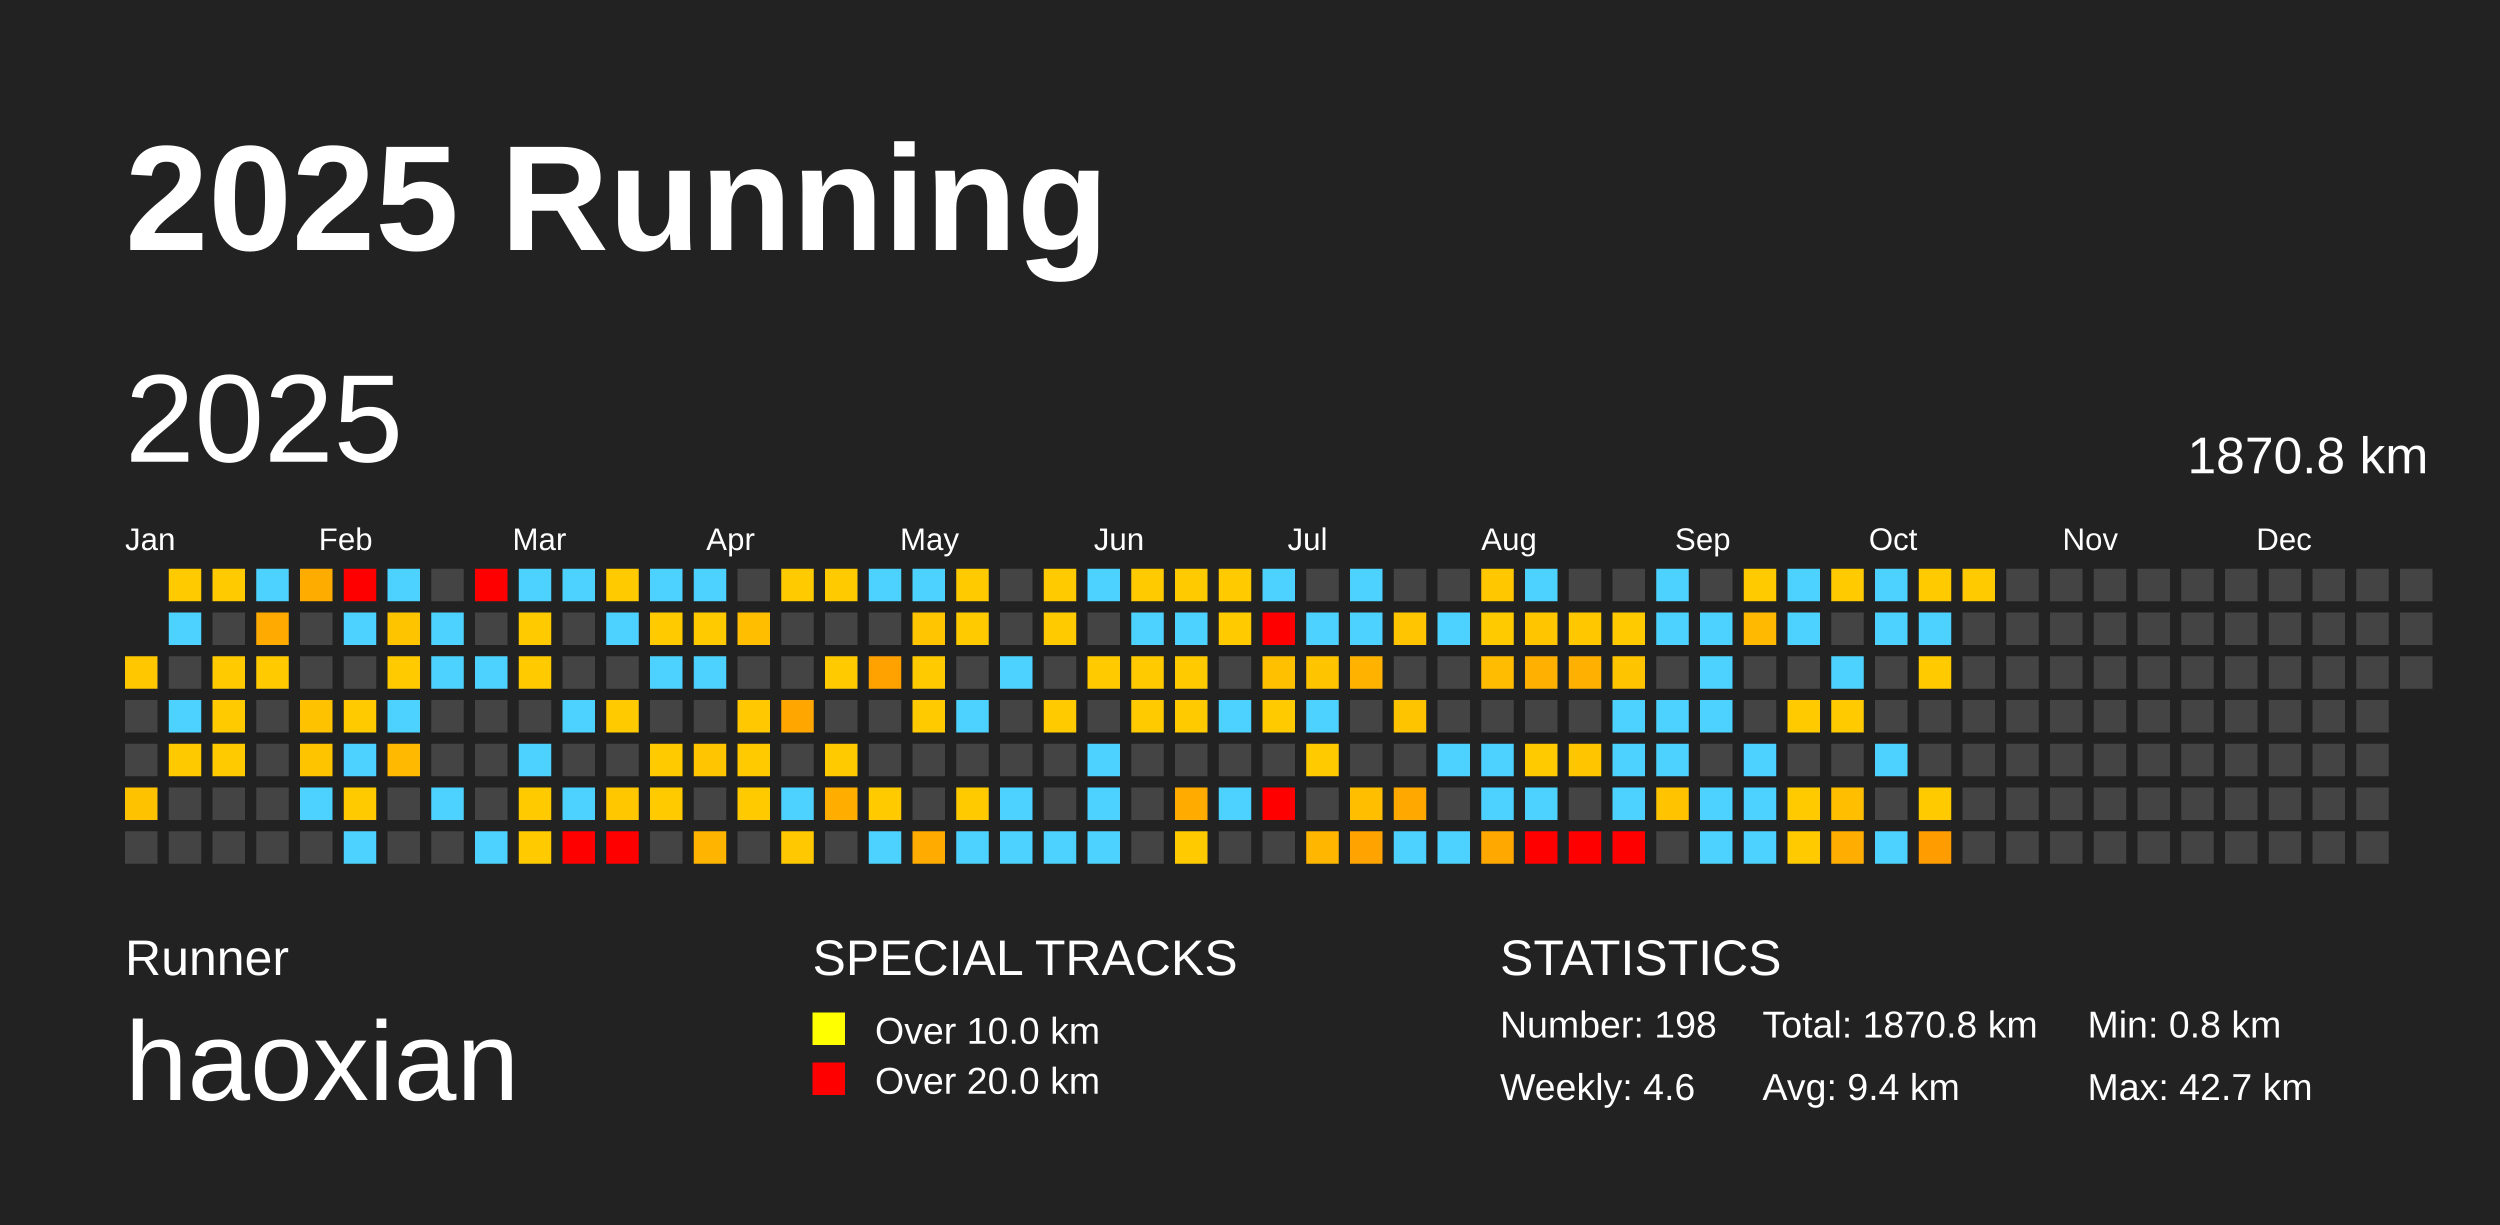
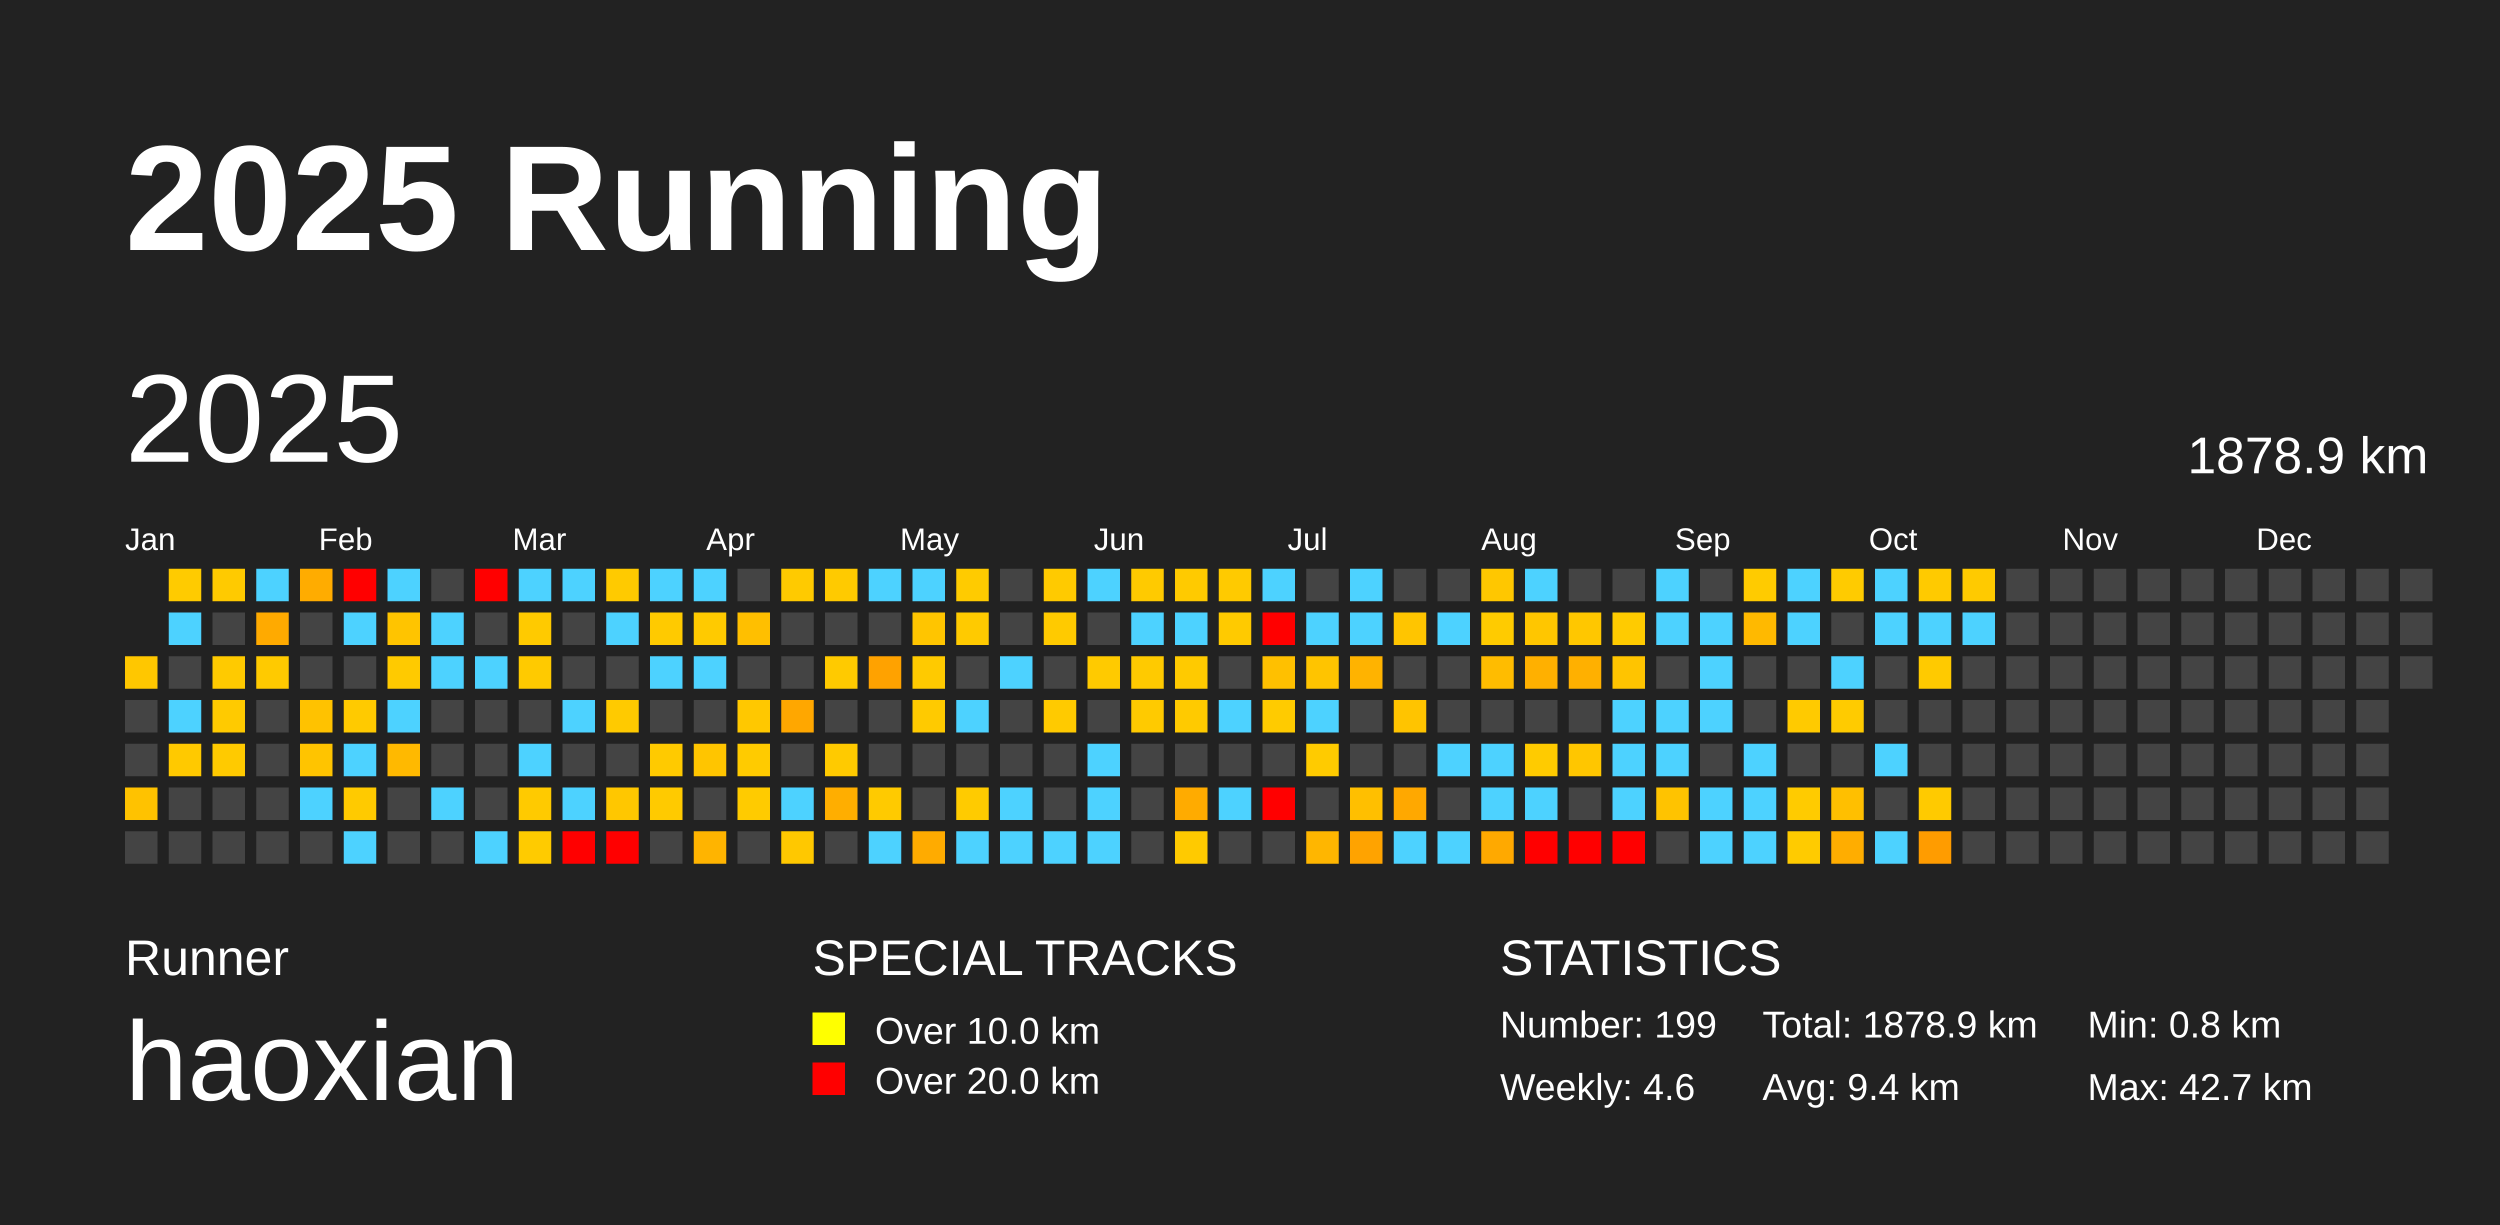
<svg xmlns="http://www.w3.org/2000/svg" baseProfile="full" height="98mm" version="1.1" viewBox="0,0,200,98" width="200mm">
  <defs />
  <rect fill="#222222" height="98" width="200" x="0" y="0" />
  <text fill="#FFFFFF" style="font-size:12px; font-family:Arial; font-weight:bold;" x="10" y="20">2025 Running</text>
  <text fill="#FFFFFF" style="font-size:4px; font-family:Arial" x="10" y="78">Runner</text>
  <text fill="#FFFFFF" style="font-size:9px; font-family:Arial" x="10" y="88">haoxian</text>
  <text fill="#FFFFFF" style="font-size:4px; font-family:Arial" x="65" y="78">SPECIAL TRACKS</text>
  <rect fill="yellow" height="2.6" width="2.6" x="65" y="81" />
  <text fill="#FFFFFF" style="font-size:3px; font-family:Arial" x="70" y="83.5">Over 10.0 km</text>
  <rect fill="red" height="2.6" width="2.6" x="65" y="85" />
  <text fill="#FFFFFF" style="font-size:3px; font-family:Arial" x="70" y="87.5">Over 20.0 km</text>
  <text fill="#FFFFFF" style="font-size:4px; font-family:Arial" x="120" y="78">STATISTICS</text>
-   <text fill="#FFFFFF" style="font-size:3px; font-family:Arial" x="120" y="83">Number: 198</text>
+   <text fill="#FFFFFF" style="font-size:3px; font-family:Arial" x="120" y="83">Number: 199</text>
  <text fill="#FFFFFF" style="font-size:3px; font-family:Arial" x="120" y="88">Weekly: 4.6</text>
-   <text fill="#FFFFFF" style="font-size:3px; font-family:Arial" x="141" y="83">Total: 1870.8 km</text>
+   <text fill="#FFFFFF" style="font-size:3px; font-family:Arial" x="141" y="83">Total: 1878.9 km</text>
  <text fill="#FFFFFF" style="font-size:3px; font-family:Arial" x="141" y="88">Avg: 9.4 km</text>
  <text fill="#FFFFFF" style="font-size:3px; font-family:Arial" x="167" y="83">Min: 0.8 km</text>
  <text fill="#FFFFFF" style="font-size:3px; font-family:Arial" x="167" y="88">Max: 42.7 km</text>
  <text dominant-baseline="hanging" fill="#FFFFFF" style="font-size:10.0px; font-family:Arial;" x="10" y="30">2025</text>
-   <text dominant-baseline="hanging" fill="#FFFFFF" style="font-size:4.125px; font-family:Arial;" x="175" y="35">1870.8 km</text>
+   <text dominant-baseline="hanging" fill="#FFFFFF" style="font-size:4.125px; font-family:Arial;" x="175" y="35">1878.9 km</text>
  <text fill="#FFFFFF" style="font-size:2.5px; font-family:Arial" x="10.0" y="44">Jan</text>
  <text fill="#FFFFFF" style="font-size:2.5px; font-family:Arial" x="25.5" y="44">Feb</text>
  <text fill="#FFFFFF" style="font-size:2.5px; font-family:Arial" x="41.0" y="44">Mar</text>
  <text fill="#FFFFFF" style="font-size:2.5px; font-family:Arial" x="56.5" y="44">Apr</text>
  <text fill="#FFFFFF" style="font-size:2.5px; font-family:Arial" x="72.0" y="44">May</text>
  <text fill="#FFFFFF" style="font-size:2.5px; font-family:Arial" x="87.5" y="44">Jun</text>
  <text fill="#FFFFFF" style="font-size:2.5px; font-family:Arial" x="103.0" y="44">Jul</text>
  <text fill="#FFFFFF" style="font-size:2.5px; font-family:Arial" x="118.5" y="44">Aug</text>
  <text fill="#FFFFFF" style="font-size:2.5px; font-family:Arial" x="134.0" y="44">Sep</text>
  <text fill="#FFFFFF" style="font-size:2.5px; font-family:Arial" x="149.5" y="44">Oct</text>
  <text fill="#FFFFFF" style="font-size:2.5px; font-family:Arial" x="165.0" y="44">Nov</text>
  <text fill="#FFFFFF" style="font-size:2.5px; font-family:Arial" x="180.5" y="44">Dec</text>
  <rect fill="#ffc700" height="2.6" width="2.6" x="10.0" y="52.5" />
  <rect fill="#444444" height="2.6" width="2.6" x="10.0" y="56.0" />
  <rect fill="#444444" height="2.6" width="2.6" x="10.0" y="59.5" />
  <rect fill="#ffc200" height="2.6" width="2.6" x="10.0" y="63.0" />
  <rect fill="#444444" height="2.6" width="2.6" x="10.0" y="66.5" />
  <rect fill="#ffcb00" height="2.6" width="2.6" x="13.5" y="45.5" />
  <rect fill="#4dd2ff" height="2.6" width="2.6" x="13.5" y="49.0" />
  <rect fill="#444444" height="2.6" width="2.6" x="13.5" y="52.5" />
  <rect fill="#4dd2ff" height="2.6" width="2.6" x="13.5" y="56.0" />
  <rect fill="#ffc900" height="2.6" width="2.6" x="13.5" y="59.5" />
  <rect fill="#444444" height="2.6" width="2.6" x="13.5" y="63.0" />
  <rect fill="#444444" height="2.6" width="2.6" x="13.5" y="66.5" />
  <rect fill="#ffca00" height="2.6" width="2.6" x="17.0" y="45.5" />
  <rect fill="#444444" height="2.6" width="2.6" x="17.0" y="49.0" />
  <rect fill="#ffca00" height="2.6" width="2.6" x="17.0" y="52.5" />
  <rect fill="#ffca00" height="2.6" width="2.6" x="17.0" y="56.0" />
  <rect fill="#ffca00" height="2.6" width="2.6" x="17.0" y="59.5" />
  <rect fill="#444444" height="2.6" width="2.6" x="17.0" y="63.0" />
  <rect fill="#444444" height="2.6" width="2.6" x="17.0" y="66.5" />
  <rect fill="#4dd2ff" height="2.6" width="2.6" x="20.5" y="45.5" />
  <rect fill="#ffaa00" height="2.6" width="2.6" x="20.5" y="49.0" />
  <rect fill="#ffca00" height="2.6" width="2.6" x="20.5" y="52.5" />
  <rect fill="#444444" height="2.6" width="2.6" x="20.5" y="56.0" />
  <rect fill="#444444" height="2.6" width="2.6" x="20.5" y="59.5" />
  <rect fill="#444444" height="2.6" width="2.6" x="20.5" y="63.0" />
  <rect fill="#444444" height="2.6" width="2.6" x="20.5" y="66.5" />
  <rect fill="#ffac00" height="2.6" width="2.6" x="24.0" y="45.5" />
  <rect fill="#444444" height="2.6" width="2.6" x="24.0" y="49.0" />
  <rect fill="#444444" height="2.6" width="2.6" x="24.0" y="52.5" />
  <rect fill="#ffc200" height="2.6" width="2.6" x="24.0" y="56.0" />
  <rect fill="#ffc400" height="2.6" width="2.6" x="24.0" y="59.5" />
  <rect fill="#4dd2ff" height="2.6" width="2.6" x="24.0" y="63.0" />
  <rect fill="#444444" height="2.6" width="2.6" x="24.0" y="66.5" />
  <rect fill="red" height="2.6" width="2.6" x="27.5" y="45.5" />
  <rect fill="#4dd2ff" height="2.6" width="2.6" x="27.5" y="49.0" />
  <rect fill="#444444" height="2.6" width="2.6" x="27.5" y="52.5" />
  <rect fill="#ffca00" height="2.6" width="2.6" x="27.5" y="56.0" />
  <rect fill="#4dd2ff" height="2.6" width="2.6" x="27.5" y="59.5" />
  <rect fill="#ffca00" height="2.6" width="2.6" x="27.5" y="63.0" />
  <rect fill="#4dd2ff" height="2.6" width="2.6" x="27.5" y="66.5" />
  <rect fill="#4dd2ff" height="2.6" width="2.6" x="31.0" y="45.5" />
  <rect fill="#ffc400" height="2.6" width="2.6" x="31.0" y="49.0" />
  <rect fill="#ffca00" height="2.6" width="2.6" x="31.0" y="52.5" />
  <rect fill="#4dd2ff" height="2.6" width="2.6" x="31.0" y="56.0" />
  <rect fill="#ffb900" height="2.6" width="2.6" x="31.0" y="59.5" />
  <rect fill="#444444" height="2.6" width="2.6" x="31.0" y="63.0" />
  <rect fill="#444444" height="2.6" width="2.6" x="31.0" y="66.5" />
  <rect fill="#444444" height="2.6" width="2.6" x="34.5" y="45.5" />
  <rect fill="#4dd2ff" height="2.6" width="2.6" x="34.5" y="49.0" />
  <rect fill="#4dd2ff" height="2.6" width="2.6" x="34.5" y="52.5" />
  <rect fill="#444444" height="2.6" width="2.6" x="34.5" y="56.0" />
  <rect fill="#444444" height="2.6" width="2.6" x="34.5" y="59.5" />
  <rect fill="#4dd2ff" height="2.6" width="2.6" x="34.5" y="63.0" />
  <rect fill="#444444" height="2.6" width="2.6" x="34.5" y="66.5" />
  <rect fill="red" height="2.6" width="2.6" x="38.0" y="45.5" />
  <rect fill="#444444" height="2.6" width="2.6" x="38.0" y="49.0" />
  <rect fill="#4dd2ff" height="2.6" width="2.6" x="38.0" y="52.5" />
  <rect fill="#444444" height="2.6" width="2.6" x="38.0" y="56.0" />
  <rect fill="#444444" height="2.6" width="2.6" x="38.0" y="59.5" />
  <rect fill="#444444" height="2.6" width="2.6" x="38.0" y="63.0" />
  <rect fill="#4dd2ff" height="2.6" width="2.6" x="38.0" y="66.5" />
  <rect fill="#4dd2ff" height="2.6" width="2.6" x="41.5" y="45.5" />
  <rect fill="#ffca00" height="2.6" width="2.6" x="41.5" y="49.0" />
  <rect fill="#ffca00" height="2.6" width="2.6" x="41.5" y="52.5" />
  <rect fill="#444444" height="2.6" width="2.6" x="41.5" y="56.0" />
  <rect fill="#4dd2ff" height="2.6" width="2.6" x="41.5" y="59.5" />
  <rect fill="#ffca00" height="2.6" width="2.6" x="41.5" y="63.0" />
  <rect fill="#ffcb00" height="2.6" width="2.6" x="41.5" y="66.5" />
  <rect fill="#4dd2ff" height="2.6" width="2.6" x="45.0" y="45.5" />
  <rect fill="#444444" height="2.6" width="2.6" x="45.0" y="49.0" />
  <rect fill="#444444" height="2.6" width="2.6" x="45.0" y="52.5" />
  <rect fill="#4dd2ff" height="2.6" width="2.6" x="45.0" y="56.0" />
  <rect fill="#444444" height="2.6" width="2.6" x="45.0" y="59.5" />
  <rect fill="#4dd2ff" height="2.6" width="2.6" x="45.0" y="63.0" />
  <rect fill="red" height="2.6" width="2.6" x="45.0" y="66.5" />
  <rect fill="#ffca00" height="2.6" width="2.6" x="48.5" y="45.5" />
  <rect fill="#4dd2ff" height="2.6" width="2.6" x="48.5" y="49.0" />
  <rect fill="#444444" height="2.6" width="2.6" x="48.5" y="52.5" />
  <rect fill="#ffca00" height="2.6" width="2.6" x="48.5" y="56.0" />
  <rect fill="#444444" height="2.6" width="2.6" x="48.5" y="59.5" />
  <rect fill="#ffc700" height="2.6" width="2.6" x="48.5" y="63.0" />
  <rect fill="red" height="2.6" width="2.6" x="48.5" y="66.5" />
  <rect fill="#4dd2ff" height="2.6" width="2.6" x="52.0" y="45.5" />
  <rect fill="#ffca00" height="2.6" width="2.6" x="52.0" y="49.0" />
  <rect fill="#4dd2ff" height="2.6" width="2.6" x="52.0" y="52.5" />
  <rect fill="#444444" height="2.6" width="2.6" x="52.0" y="56.0" />
  <rect fill="#ffca00" height="2.6" width="2.6" x="52.0" y="59.5" />
  <rect fill="#ffca00" height="2.6" width="2.6" x="52.0" y="63.0" />
  <rect fill="#444444" height="2.6" width="2.6" x="52.0" y="66.5" />
  <rect fill="#4dd2ff" height="2.6" width="2.6" x="55.5" y="45.5" />
  <rect fill="#ffca00" height="2.6" width="2.6" x="55.5" y="49.0" />
  <rect fill="#4dd2ff" height="2.6" width="2.6" x="55.5" y="52.5" />
  <rect fill="#444444" height="2.6" width="2.6" x="55.5" y="56.0" />
  <rect fill="#ffc500" height="2.6" width="2.6" x="55.5" y="59.5" />
  <rect fill="#444444" height="2.6" width="2.6" x="55.5" y="63.0" />
  <rect fill="#ffb400" height="2.6" width="2.6" x="55.5" y="66.5" />
  <rect fill="#444444" height="2.6" width="2.6" x="59.0" y="45.5" />
  <rect fill="#ffbf00" height="2.6" width="2.6" x="59.0" y="49.0" />
  <rect fill="#444444" height="2.6" width="2.6" x="59.0" y="52.5" />
  <rect fill="#ffc800" height="2.6" width="2.6" x="59.0" y="56.0" />
  <rect fill="#ffcb00" height="2.6" width="2.6" x="59.0" y="59.5" />
  <rect fill="#ffcb00" height="2.6" width="2.6" x="59.0" y="63.0" />
  <rect fill="#444444" height="2.6" width="2.6" x="59.0" y="66.5" />
  <rect fill="#ffca00" height="2.6" width="2.6" x="62.5" y="45.5" />
  <rect fill="#444444" height="2.6" width="2.6" x="62.5" y="49.0" />
  <rect fill="#444444" height="2.6" width="2.6" x="62.5" y="52.5" />
  <rect fill="#ffa700" height="2.6" width="2.6" x="62.5" y="56.0" />
  <rect fill="#444444" height="2.6" width="2.6" x="62.5" y="59.5" />
  <rect fill="#4dd2ff" height="2.6" width="2.6" x="62.5" y="63.0" />
  <rect fill="#ffc800" height="2.6" width="2.6" x="62.5" y="66.5" />
  <rect fill="#ffca00" height="2.6" width="2.6" x="66.0" y="45.5" />
  <rect fill="#444444" height="2.6" width="2.6" x="66.0" y="49.0" />
  <rect fill="#ffca00" height="2.6" width="2.6" x="66.0" y="52.5" />
  <rect fill="#444444" height="2.6" width="2.6" x="66.0" y="56.0" />
  <rect fill="#ffca00" height="2.6" width="2.6" x="66.0" y="59.5" />
  <rect fill="#ffae00" height="2.6" width="2.6" x="66.0" y="63.0" />
  <rect fill="#444444" height="2.6" width="2.6" x="66.0" y="66.5" />
  <rect fill="#4dd2ff" height="2.6" width="2.6" x="69.5" y="45.5" />
  <rect fill="#444444" height="2.6" width="2.6" x="69.5" y="49.0" />
  <rect fill="#ffa200" height="2.6" width="2.6" x="69.5" y="52.5" />
  <rect fill="#444444" height="2.6" width="2.6" x="69.5" y="56.0" />
  <rect fill="#444444" height="2.6" width="2.6" x="69.5" y="59.5" />
  <rect fill="#ffca00" height="2.6" width="2.6" x="69.5" y="63.0" />
  <rect fill="#4dd2ff" height="2.6" width="2.6" x="69.5" y="66.5" />
  <rect fill="#4dd2ff" height="2.6" width="2.6" x="73.0" y="45.5" />
  <rect fill="#ffc500" height="2.6" width="2.6" x="73.0" y="49.0" />
  <rect fill="#ffca00" height="2.6" width="2.6" x="73.0" y="52.5" />
  <rect fill="#ffca00" height="2.6" width="2.6" x="73.0" y="56.0" />
  <rect fill="#444444" height="2.6" width="2.6" x="73.0" y="59.5" />
  <rect fill="#444444" height="2.6" width="2.6" x="73.0" y="63.0" />
  <rect fill="#ffab00" height="2.6" width="2.6" x="73.0" y="66.5" />
  <rect fill="#ffcb00" height="2.6" width="2.6" x="76.5" y="45.5" />
  <rect fill="#ffca00" height="2.6" width="2.6" x="76.5" y="49.0" />
  <rect fill="#444444" height="2.6" width="2.6" x="76.5" y="52.5" />
  <rect fill="#4dd2ff" height="2.6" width="2.6" x="76.5" y="56.0" />
  <rect fill="#444444" height="2.6" width="2.6" x="76.5" y="59.5" />
  <rect fill="#ffcb00" height="2.6" width="2.6" x="76.5" y="63.0" />
  <rect fill="#4dd2ff" height="2.6" width="2.6" x="76.5" y="66.5" />
  <rect fill="#444444" height="2.6" width="2.6" x="80.0" y="45.5" />
  <rect fill="#444444" height="2.6" width="2.6" x="80.0" y="49.0" />
  <rect fill="#4dd2ff" height="2.6" width="2.6" x="80.0" y="52.5" />
  <rect fill="#444444" height="2.6" width="2.6" x="80.0" y="56.0" />
  <rect fill="#444444" height="2.6" width="2.6" x="80.0" y="59.5" />
  <rect fill="#4dd2ff" height="2.6" width="2.6" x="80.0" y="63.0" />
  <rect fill="#4dd2ff" height="2.6" width="2.6" x="80.0" y="66.5" />
  <rect fill="#ffca00" height="2.6" width="2.6" x="83.5" y="45.5" />
  <rect fill="#ffca00" height="2.6" width="2.6" x="83.5" y="49.0" />
  <rect fill="#444444" height="2.6" width="2.6" x="83.5" y="52.5" />
  <rect fill="#ffca00" height="2.6" width="2.6" x="83.5" y="56.0" />
  <rect fill="#444444" height="2.6" width="2.6" x="83.5" y="59.5" />
  <rect fill="#444444" height="2.6" width="2.6" x="83.5" y="63.0" />
  <rect fill="#4dd2ff" height="2.6" width="2.6" x="83.5" y="66.5" />
  <rect fill="#4dd2ff" height="2.6" width="2.6" x="87.0" y="45.5" />
  <rect fill="#444444" height="2.6" width="2.6" x="87.0" y="49.0" />
  <rect fill="#ffca00" height="2.6" width="2.6" x="87.0" y="52.5" />
  <rect fill="#444444" height="2.6" width="2.6" x="87.0" y="56.0" />
  <rect fill="#4dd2ff" height="2.6" width="2.6" x="87.0" y="59.5" />
  <rect fill="#4dd2ff" height="2.6" width="2.6" x="87.0" y="63.0" />
  <rect fill="#4dd2ff" height="2.6" width="2.6" x="87.0" y="66.5" />
  <rect fill="#ffca00" height="2.6" width="2.6" x="90.5" y="45.5" />
  <rect fill="#4dd2ff" height="2.6" width="2.6" x="90.5" y="49.0" />
  <rect fill="#ffca00" height="2.6" width="2.6" x="90.5" y="52.5" />
  <rect fill="#ffca00" height="2.6" width="2.6" x="90.5" y="56.0" />
  <rect fill="#444444" height="2.6" width="2.6" x="90.5" y="59.5" />
  <rect fill="#444444" height="2.6" width="2.6" x="90.5" y="63.0" />
  <rect fill="#444444" height="2.6" width="2.6" x="90.5" y="66.5" />
  <rect fill="#ffca00" height="2.6" width="2.6" x="94.0" y="45.5" />
  <rect fill="#4dd2ff" height="2.6" width="2.6" x="94.0" y="49.0" />
  <rect fill="#ffca00" height="2.6" width="2.6" x="94.0" y="52.5" />
  <rect fill="#ffca00" height="2.6" width="2.6" x="94.0" y="56.0" />
  <rect fill="#444444" height="2.6" width="2.6" x="94.0" y="59.5" />
  <rect fill="#ffab00" height="2.6" width="2.6" x="94.0" y="63.0" />
  <rect fill="#ffca00" height="2.6" width="2.6" x="94.0" y="66.5" />
  <rect fill="#ffca00" height="2.6" width="2.6" x="97.5" y="45.5" />
  <rect fill="#ffca00" height="2.6" width="2.6" x="97.5" y="49.0" />
  <rect fill="#444444" height="2.6" width="2.6" x="97.5" y="52.5" />
  <rect fill="#4dd2ff" height="2.6" width="2.6" x="97.5" y="56.0" />
  <rect fill="#444444" height="2.6" width="2.6" x="97.5" y="59.5" />
  <rect fill="#4dd2ff" height="2.6" width="2.6" x="97.5" y="63.0" />
  <rect fill="#444444" height="2.6" width="2.6" x="97.5" y="66.5" />
  <rect fill="#4dd2ff" height="2.6" width="2.6" x="101.0" y="45.5" />
  <rect fill="red" height="2.6" width="2.6" x="101.0" y="49.0" />
  <rect fill="#ffc000" height="2.6" width="2.6" x="101.0" y="52.5" />
  <rect fill="#ffcb00" height="2.6" width="2.6" x="101.0" y="56.0" />
  <rect fill="#444444" height="2.6" width="2.6" x="101.0" y="59.5" />
  <rect fill="red" height="2.6" width="2.6" x="101.0" y="63.0" />
  <rect fill="#444444" height="2.6" width="2.6" x="101.0" y="66.5" />
  <rect fill="#444444" height="2.6" width="2.6" x="104.5" y="45.5" />
  <rect fill="#4dd2ff" height="2.6" width="2.6" x="104.5" y="49.0" />
  <rect fill="#ffc400" height="2.6" width="2.6" x="104.5" y="52.5" />
  <rect fill="#4dd2ff" height="2.6" width="2.6" x="104.5" y="56.0" />
  <rect fill="#ffcb00" height="2.6" width="2.6" x="104.5" y="59.5" />
  <rect fill="#444444" height="2.6" width="2.6" x="104.5" y="63.0" />
  <rect fill="#ffb600" height="2.6" width="2.6" x="104.5" y="66.5" />
  <rect fill="#4dd2ff" height="2.6" width="2.6" x="108.0" y="45.5" />
  <rect fill="#4dd2ff" height="2.6" width="2.6" x="108.0" y="49.0" />
  <rect fill="#ffb300" height="2.6" width="2.6" x="108.0" y="52.5" />
  <rect fill="#444444" height="2.6" width="2.6" x="108.0" y="56.0" />
  <rect fill="#444444" height="2.6" width="2.6" x="108.0" y="59.5" />
  <rect fill="#ffbf00" height="2.6" width="2.6" x="108.0" y="63.0" />
  <rect fill="#ffa300" height="2.6" width="2.6" x="108.0" y="66.5" />
  <rect fill="#444444" height="2.6" width="2.6" x="111.5" y="45.5" />
  <rect fill="#ffc500" height="2.6" width="2.6" x="111.5" y="49.0" />
  <rect fill="#444444" height="2.6" width="2.6" x="111.5" y="52.5" />
  <rect fill="#ffc400" height="2.6" width="2.6" x="111.5" y="56.0" />
  <rect fill="#444444" height="2.6" width="2.6" x="111.5" y="59.5" />
  <rect fill="#ffa800" height="2.6" width="2.6" x="111.5" y="63.0" />
  <rect fill="#4dd2ff" height="2.6" width="2.6" x="111.5" y="66.5" />
  <rect fill="#444444" height="2.6" width="2.6" x="115.0" y="45.5" />
  <rect fill="#4dd2ff" height="2.6" width="2.6" x="115.0" y="49.0" />
  <rect fill="#444444" height="2.6" width="2.6" x="115.0" y="52.5" />
  <rect fill="#444444" height="2.6" width="2.6" x="115.0" y="56.0" />
  <rect fill="#4dd2ff" height="2.6" width="2.6" x="115.0" y="59.5" />
  <rect fill="#444444" height="2.6" width="2.6" x="115.0" y="63.0" />
  <rect fill="#4dd2ff" height="2.6" width="2.6" x="115.0" y="66.5" />
  <rect fill="#ffc700" height="2.6" width="2.6" x="118.5" y="45.5" />
  <rect fill="#ffcb00" height="2.6" width="2.6" x="118.5" y="49.0" />
  <rect fill="#ffbc00" height="2.6" width="2.6" x="118.5" y="52.5" />
  <rect fill="#444444" height="2.6" width="2.6" x="118.5" y="56.0" />
  <rect fill="#4dd2ff" height="2.6" width="2.6" x="118.5" y="59.5" />
  <rect fill="#4dd2ff" height="2.6" width="2.6" x="118.5" y="63.0" />
  <rect fill="#ffa900" height="2.6" width="2.6" x="118.5" y="66.5" />
  <rect fill="#4dd2ff" height="2.6" width="2.6" x="122.0" y="45.5" />
  <rect fill="#ffc600" height="2.6" width="2.6" x="122.0" y="49.0" />
  <rect fill="#ffb000" height="2.6" width="2.6" x="122.0" y="52.5" />
  <rect fill="#444444" height="2.6" width="2.6" x="122.0" y="56.0" />
  <rect fill="#ffcb00" height="2.6" width="2.6" x="122.0" y="59.5" />
  <rect fill="#4dd2ff" height="2.6" width="2.6" x="122.0" y="63.0" />
  <rect fill="red" height="2.6" width="2.6" x="122.0" y="66.5" />
  <rect fill="#444444" height="2.6" width="2.6" x="125.5" y="45.5" />
  <rect fill="#ffc700" height="2.6" width="2.6" x="125.5" y="49.0" />
  <rect fill="#ffb000" height="2.6" width="2.6" x="125.5" y="52.5" />
  <rect fill="#444444" height="2.6" width="2.6" x="125.5" y="56.0" />
  <rect fill="#ffc600" height="2.6" width="2.6" x="125.5" y="59.5" />
  <rect fill="#444444" height="2.6" width="2.6" x="125.5" y="63.0" />
  <rect fill="red" height="2.6" width="2.6" x="125.5" y="66.5" />
  <rect fill="#444444" height="2.6" width="2.6" x="129.0" y="45.5" />
  <rect fill="#ffcb00" height="2.6" width="2.6" x="129.0" y="49.0" />
  <rect fill="#ffc400" height="2.6" width="2.6" x="129.0" y="52.5" />
  <rect fill="#4dd2ff" height="2.6" width="2.6" x="129.0" y="56.0" />
  <rect fill="#4dd2ff" height="2.6" width="2.6" x="129.0" y="59.5" />
  <rect fill="#4dd2ff" height="2.6" width="2.6" x="129.0" y="63.0" />
  <rect fill="red" height="2.6" width="2.6" x="129.0" y="66.5" />
  <rect fill="#4dd2ff" height="2.6" width="2.6" x="132.5" y="45.5" />
  <rect fill="#4dd2ff" height="2.6" width="2.6" x="132.5" y="49.0" />
  <rect fill="#444444" height="2.6" width="2.6" x="132.5" y="52.5" />
  <rect fill="#4dd2ff" height="2.6" width="2.6" x="132.5" y="56.0" />
  <rect fill="#4dd2ff" height="2.6" width="2.6" x="132.5" y="59.5" />
  <rect fill="#ffc300" height="2.6" width="2.6" x="132.5" y="63.0" />
  <rect fill="#444444" height="2.6" width="2.6" x="132.5" y="66.5" />
  <rect fill="#444444" height="2.6" width="2.6" x="136.0" y="45.5" />
  <rect fill="#4dd2ff" height="2.6" width="2.6" x="136.0" y="49.0" />
  <rect fill="#4dd2ff" height="2.6" width="2.6" x="136.0" y="52.5" />
  <rect fill="#4dd2ff" height="2.6" width="2.6" x="136.0" y="56.0" />
  <rect fill="#444444" height="2.6" width="2.6" x="136.0" y="59.5" />
  <rect fill="#4dd2ff" height="2.6" width="2.6" x="136.0" y="63.0" />
  <rect fill="#4dd2ff" height="2.6" width="2.6" x="136.0" y="66.5" />
  <rect fill="#ffcb00" height="2.6" width="2.6" x="139.5" y="45.5" />
  <rect fill="#ffb900" height="2.6" width="2.6" x="139.5" y="49.0" />
  <rect fill="#444444" height="2.6" width="2.6" x="139.5" y="52.5" />
  <rect fill="#444444" height="2.6" width="2.6" x="139.5" y="56.0" />
  <rect fill="#4dd2ff" height="2.6" width="2.6" x="139.5" y="59.5" />
  <rect fill="#4dd2ff" height="2.6" width="2.6" x="139.5" y="63.0" />
  <rect fill="#4dd2ff" height="2.6" width="2.6" x="139.5" y="66.5" />
  <rect fill="#4dd2ff" height="2.6" width="2.6" x="143.0" y="45.5" />
  <rect fill="#4dd2ff" height="2.6" width="2.6" x="143.0" y="49.0" />
  <rect fill="#444444" height="2.6" width="2.6" x="143.0" y="52.5" />
  <rect fill="#ffca00" height="2.6" width="2.6" x="143.0" y="56.0" />
  <rect fill="#444444" height="2.6" width="2.6" x="143.0" y="59.5" />
  <rect fill="#ffcb00" height="2.6" width="2.6" x="143.0" y="63.0" />
  <rect fill="#ffcb00" height="2.6" width="2.6" x="143.0" y="66.5" />
  <rect fill="#ffcb00" height="2.6" width="2.6" x="146.5" y="45.5" />
  <rect fill="#444444" height="2.6" width="2.6" x="146.5" y="49.0" />
  <rect fill="#4dd2ff" height="2.6" width="2.6" x="146.5" y="52.5" />
  <rect fill="#ffcb00" height="2.6" width="2.6" x="146.5" y="56.0" />
  <rect fill="#444444" height="2.6" width="2.6" x="146.5" y="59.5" />
  <rect fill="#ffbf00" height="2.6" width="2.6" x="146.5" y="63.0" />
  <rect fill="#ffad00" height="2.6" width="2.6" x="146.5" y="66.5" />
  <rect fill="#4dd2ff" height="2.6" width="2.6" x="150.0" y="45.5" />
  <rect fill="#4dd2ff" height="2.6" width="2.6" x="150.0" y="49.0" />
  <rect fill="#444444" height="2.6" width="2.6" x="150.0" y="52.5" />
  <rect fill="#444444" height="2.6" width="2.6" x="150.0" y="56.0" />
  <rect fill="#4dd2ff" height="2.6" width="2.6" x="150.0" y="59.5" />
  <rect fill="#444444" height="2.6" width="2.6" x="150.0" y="63.0" />
  <rect fill="#4dd2ff" height="2.6" width="2.6" x="150.0" y="66.5" />
  <rect fill="#ffca00" height="2.6" width="2.6" x="153.5" y="45.5" />
  <rect fill="#4dd2ff" height="2.6" width="2.6" x="153.5" y="49.0" />
  <rect fill="#ffca00" height="2.6" width="2.6" x="153.5" y="52.5" />
  <rect fill="#444444" height="2.6" width="2.6" x="153.5" y="56.0" />
  <rect fill="#444444" height="2.6" width="2.6" x="153.5" y="59.5" />
  <rect fill="#ffca00" height="2.6" width="2.6" x="153.5" y="63.0" />
  <rect fill="#ff9c00" height="2.6" width="2.6" x="153.5" y="66.5" />
  <rect fill="#ffca00" height="2.6" width="2.6" x="157.0" y="45.5" />
-   <rect fill="#444444" height="2.6" width="2.6" x="157.0" y="49.0" />
+   <rect fill="#4dd2ff" height="2.6" width="2.6" x="157.0" y="49.0" />
  <rect fill="#444444" height="2.6" width="2.6" x="157.0" y="52.5" />
  <rect fill="#444444" height="2.6" width="2.6" x="157.0" y="56.0" />
  <rect fill="#444444" height="2.6" width="2.6" x="157.0" y="59.5" />
  <rect fill="#444444" height="2.6" width="2.6" x="157.0" y="63.0" />
  <rect fill="#444444" height="2.6" width="2.6" x="157.0" y="66.5" />
  <rect fill="#444444" height="2.6" width="2.6" x="160.5" y="45.5" />
  <rect fill="#444444" height="2.6" width="2.6" x="160.5" y="49.0" />
  <rect fill="#444444" height="2.6" width="2.6" x="160.5" y="52.5" />
  <rect fill="#444444" height="2.6" width="2.6" x="160.5" y="56.0" />
  <rect fill="#444444" height="2.6" width="2.6" x="160.5" y="59.5" />
  <rect fill="#444444" height="2.6" width="2.6" x="160.5" y="63.0" />
  <rect fill="#444444" height="2.6" width="2.6" x="160.5" y="66.5" />
  <rect fill="#444444" height="2.6" width="2.6" x="164.0" y="45.5" />
  <rect fill="#444444" height="2.6" width="2.6" x="164.0" y="49.0" />
  <rect fill="#444444" height="2.6" width="2.6" x="164.0" y="52.5" />
  <rect fill="#444444" height="2.6" width="2.6" x="164.0" y="56.0" />
  <rect fill="#444444" height="2.6" width="2.6" x="164.0" y="59.5" />
  <rect fill="#444444" height="2.6" width="2.6" x="164.0" y="63.0" />
  <rect fill="#444444" height="2.6" width="2.6" x="164.0" y="66.5" />
  <rect fill="#444444" height="2.6" width="2.6" x="167.5" y="45.5" />
  <rect fill="#444444" height="2.6" width="2.6" x="167.5" y="49.0" />
  <rect fill="#444444" height="2.6" width="2.6" x="167.5" y="52.5" />
  <rect fill="#444444" height="2.6" width="2.6" x="167.5" y="56.0" />
  <rect fill="#444444" height="2.6" width="2.6" x="167.5" y="59.5" />
  <rect fill="#444444" height="2.6" width="2.6" x="167.5" y="63.0" />
  <rect fill="#444444" height="2.6" width="2.6" x="167.5" y="66.5" />
  <rect fill="#444444" height="2.6" width="2.6" x="171.0" y="45.5" />
  <rect fill="#444444" height="2.6" width="2.6" x="171.0" y="49.0" />
  <rect fill="#444444" height="2.6" width="2.6" x="171.0" y="52.5" />
  <rect fill="#444444" height="2.6" width="2.6" x="171.0" y="56.0" />
  <rect fill="#444444" height="2.6" width="2.6" x="171.0" y="59.5" />
  <rect fill="#444444" height="2.6" width="2.6" x="171.0" y="63.0" />
  <rect fill="#444444" height="2.6" width="2.6" x="171.0" y="66.5" />
  <rect fill="#444444" height="2.6" width="2.6" x="174.5" y="45.5" />
  <rect fill="#444444" height="2.6" width="2.6" x="174.5" y="49.0" />
  <rect fill="#444444" height="2.6" width="2.6" x="174.5" y="52.5" />
  <rect fill="#444444" height="2.6" width="2.6" x="174.5" y="56.0" />
  <rect fill="#444444" height="2.6" width="2.6" x="174.5" y="59.5" />
  <rect fill="#444444" height="2.6" width="2.6" x="174.5" y="63.0" />
  <rect fill="#444444" height="2.6" width="2.6" x="174.5" y="66.5" />
  <rect fill="#444444" height="2.6" width="2.6" x="178.0" y="45.5" />
  <rect fill="#444444" height="2.6" width="2.6" x="178.0" y="49.0" />
  <rect fill="#444444" height="2.6" width="2.6" x="178.0" y="52.5" />
  <rect fill="#444444" height="2.6" width="2.6" x="178.0" y="56.0" />
  <rect fill="#444444" height="2.6" width="2.6" x="178.0" y="59.5" />
  <rect fill="#444444" height="2.6" width="2.6" x="178.0" y="63.0" />
  <rect fill="#444444" height="2.6" width="2.6" x="178.0" y="66.5" />
  <rect fill="#444444" height="2.6" width="2.6" x="181.5" y="45.5" />
  <rect fill="#444444" height="2.6" width="2.6" x="181.5" y="49.0" />
  <rect fill="#444444" height="2.6" width="2.6" x="181.5" y="52.5" />
  <rect fill="#444444" height="2.6" width="2.6" x="181.5" y="56.0" />
  <rect fill="#444444" height="2.6" width="2.6" x="181.5" y="59.5" />
  <rect fill="#444444" height="2.6" width="2.6" x="181.5" y="63.0" />
  <rect fill="#444444" height="2.6" width="2.6" x="181.5" y="66.5" />
  <rect fill="#444444" height="2.6" width="2.6" x="185.0" y="45.5" />
  <rect fill="#444444" height="2.6" width="2.6" x="185.0" y="49.0" />
  <rect fill="#444444" height="2.6" width="2.6" x="185.0" y="52.5" />
  <rect fill="#444444" height="2.6" width="2.6" x="185.0" y="56.0" />
  <rect fill="#444444" height="2.6" width="2.6" x="185.0" y="59.5" />
  <rect fill="#444444" height="2.6" width="2.6" x="185.0" y="63.0" />
  <rect fill="#444444" height="2.6" width="2.6" x="185.0" y="66.5" />
  <rect fill="#444444" height="2.6" width="2.6" x="188.5" y="45.5" />
  <rect fill="#444444" height="2.6" width="2.6" x="188.5" y="49.0" />
  <rect fill="#444444" height="2.6" width="2.6" x="188.5" y="52.5" />
  <rect fill="#444444" height="2.6" width="2.6" x="188.5" y="56.0" />
  <rect fill="#444444" height="2.6" width="2.6" x="188.5" y="59.5" />
  <rect fill="#444444" height="2.6" width="2.6" x="188.5" y="63.0" />
  <rect fill="#444444" height="2.6" width="2.6" x="188.5" y="66.5" />
  <rect fill="#444444" height="2.6" width="2.6" x="192.0" y="45.5" />
  <rect fill="#444444" height="2.6" width="2.6" x="192.0" y="49.0" />
  <rect fill="#444444" height="2.6" width="2.6" x="192.0" y="52.5" />
</svg>
